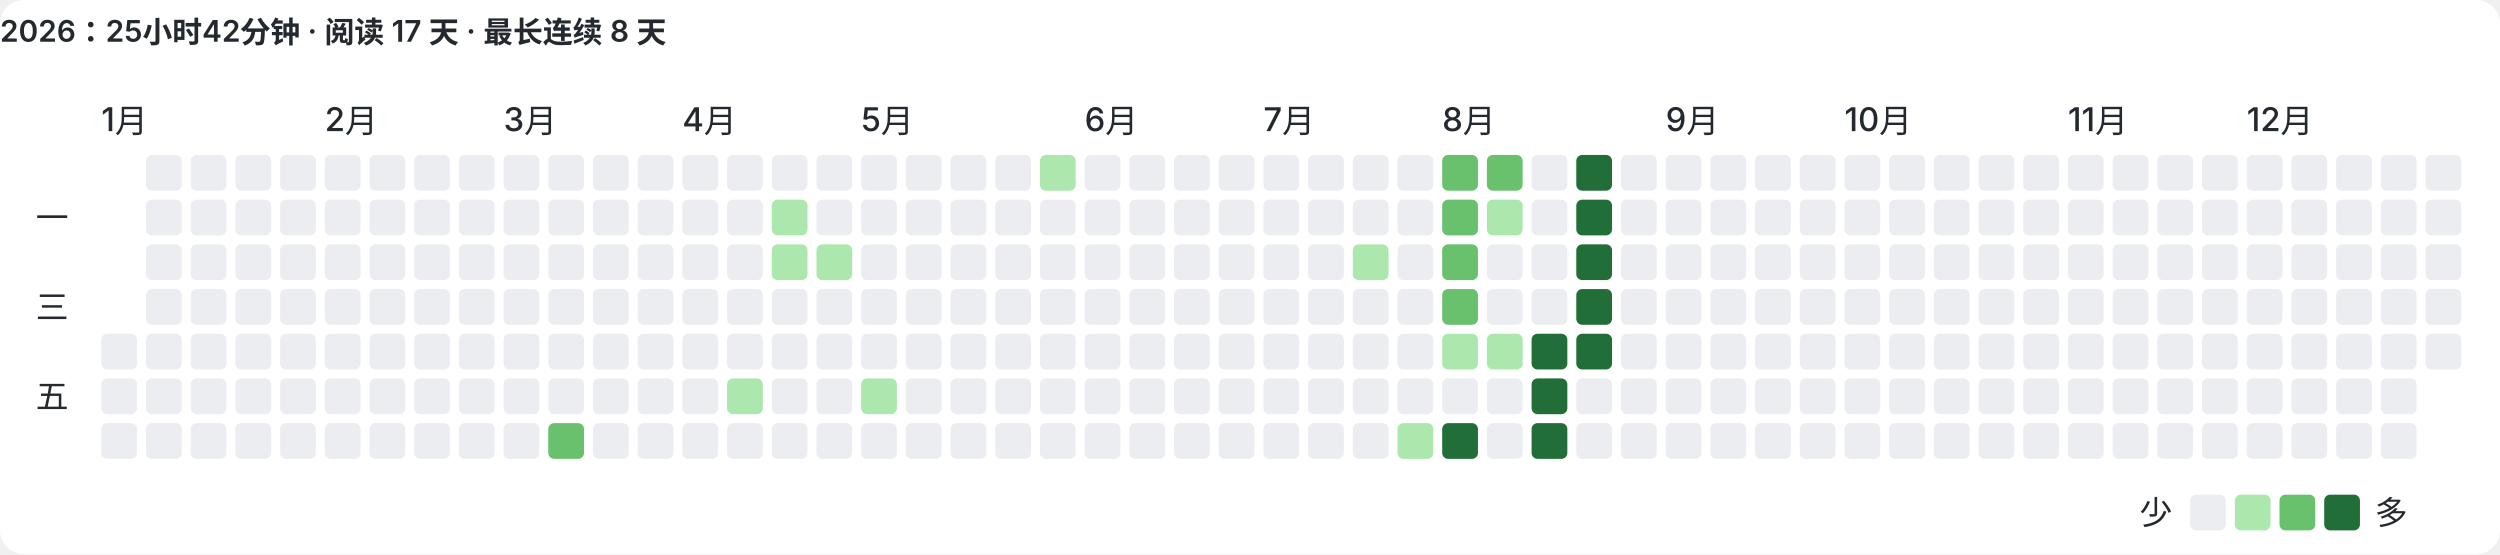
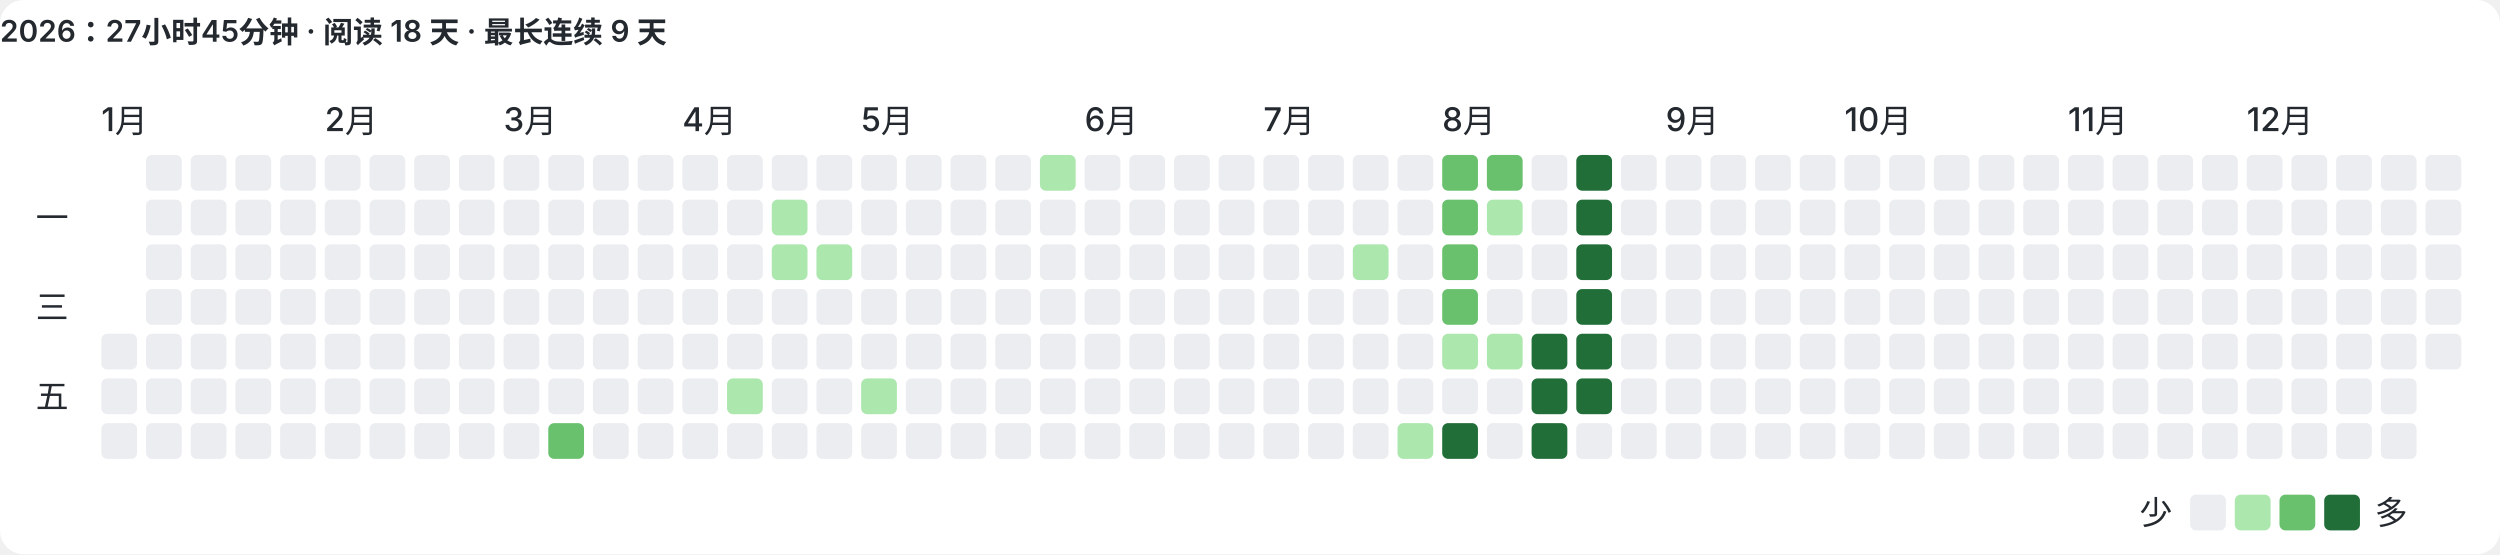
- <svg xmlns="http://www.w3.org/2000/svg" width="100%" viewBox="0 0 839 186" preserveAspectRatio="xMinYMin meet" style="display:block;max-width:100%;height:auto" role="img" data-summary="2026：25小时42分钟  ·  阅读 17 天  ·  最长连续 8 天" aria-label="微信读书 · 2026">
+ <svg xmlns="http://www.w3.org/2000/svg" width="100%" viewBox="0 0 839 186" preserveAspectRatio="xMinYMin meet" style="display:block;max-width:100%;height:auto" role="img" data-summary="2026：27小时45分钟  ·  阅读 18 天  ·  最长连续 9 天" aria-label="微信读书 · 2026">
  <rect width="100%" height="100%" rx="8" fill="#FFFFFF" />
  <style>
.label{font:500 11px "PingFang SC","Microsoft YaHei",-apple-system,BlinkMacSystemFont,"Segoe UI",sans-serif}
.summary{font:600 10px "PingFang SC","Microsoft YaHei",-apple-system,BlinkMacSystemFont,"Segoe UI",sans-serif}
</style>
-   <text class="summary" x="0" y="14" fill="#24292F">2026：25小时42分钟  ·  阅读 17 天  ·  最长连续 8 天</text>
+   <text class="summary" x="0" y="14" fill="#24292F">2026：27小时45分钟  ·  阅读 18 天  ·  最长连续 9 天</text>
  <text class="label" x="34" y="44" fill="#24292F">1月</text>
  <text class="label" x="109" y="44" fill="#24292F">2月</text>
  <text class="label" x="169" y="44" fill="#24292F">3月</text>
  <text class="label" x="229" y="44" fill="#24292F">4月</text>
  <text class="label" x="289" y="44" fill="#24292F">5月</text>
  <text class="label" x="364" y="44" fill="#24292F">6月</text>
  <text class="label" x="424" y="44" fill="#24292F">7月</text>
  <text class="label" x="484" y="44" fill="#24292F">8月</text>
  <text class="label" x="559" y="44" fill="#24292F">9月</text>
  <text class="label" x="619" y="44" fill="#24292F">10月</text>
  <text class="label" x="694" y="44" fill="#24292F">11月</text>
  <text class="label" x="754" y="44" fill="#24292F">12月</text>
  <text class="label" x="12" y="77" fill="#24292F">一</text>
  <text class="label" x="12" y="107" fill="#24292F">三</text>
  <text class="label" x="12" y="137" fill="#24292F">五</text>
  <rect x="34" y="112" width="12" height="12" rx="2" fill="#EBEDF0" data-date="2026-01-01" data-seconds="0">
</rect>
  <rect x="34" y="127" width="12" height="12" rx="2" fill="#EBEDF0" data-date="2026-01-02" data-seconds="0">
</rect>
  <rect x="34" y="142" width="12" height="12" rx="2" fill="#EBEDF0" data-date="2026-01-03" data-seconds="0">
</rect>
  <rect x="49" y="52" width="12" height="12" rx="2" fill="#EBEDF0" data-date="2026-01-04" data-seconds="0">
</rect>
  <rect x="49" y="67" width="12" height="12" rx="2" fill="#EBEDF0" data-date="2026-01-05" data-seconds="0">
</rect>
  <rect x="49" y="82" width="12" height="12" rx="2" fill="#EBEDF0" data-date="2026-01-06" data-seconds="0">
</rect>
  <rect x="49" y="97" width="12" height="12" rx="2" fill="#EBEDF0" data-date="2026-01-07" data-seconds="0">
</rect>
  <rect x="49" y="112" width="12" height="12" rx="2" fill="#EBEDF0" data-date="2026-01-08" data-seconds="0">
</rect>
  <rect x="49" y="127" width="12" height="12" rx="2" fill="#EBEDF0" data-date="2026-01-09" data-seconds="0">
</rect>
  <rect x="49" y="142" width="12" height="12" rx="2" fill="#EBEDF0" data-date="2026-01-10" data-seconds="0">
</rect>
  <rect x="64" y="52" width="12" height="12" rx="2" fill="#EBEDF0" data-date="2026-01-11" data-seconds="0">
</rect>
  <rect x="64" y="67" width="12" height="12" rx="2" fill="#EBEDF0" data-date="2026-01-12" data-seconds="0">
</rect>
  <rect x="64" y="82" width="12" height="12" rx="2" fill="#EBEDF0" data-date="2026-01-13" data-seconds="0">
</rect>
  <rect x="64" y="97" width="12" height="12" rx="2" fill="#EBEDF0" data-date="2026-01-14" data-seconds="0">
</rect>
  <rect x="64" y="112" width="12" height="12" rx="2" fill="#EBEDF0" data-date="2026-01-15" data-seconds="0">
</rect>
  <rect x="64" y="127" width="12" height="12" rx="2" fill="#EBEDF0" data-date="2026-01-16" data-seconds="0">
</rect>
  <rect x="64" y="142" width="12" height="12" rx="2" fill="#EBEDF0" data-date="2026-01-17" data-seconds="0">
</rect>
  <rect x="79" y="52" width="12" height="12" rx="2" fill="#EBEDF0" data-date="2026-01-18" data-seconds="0">
</rect>
  <rect x="79" y="67" width="12" height="12" rx="2" fill="#EBEDF0" data-date="2026-01-19" data-seconds="0">
</rect>
  <rect x="79" y="82" width="12" height="12" rx="2" fill="#EBEDF0" data-date="2026-01-20" data-seconds="0">
</rect>
  <rect x="79" y="97" width="12" height="12" rx="2" fill="#EBEDF0" data-date="2026-01-21" data-seconds="0">
</rect>
  <rect x="79" y="112" width="12" height="12" rx="2" fill="#EBEDF0" data-date="2026-01-22" data-seconds="0">
</rect>
  <rect x="79" y="127" width="12" height="12" rx="2" fill="#EBEDF0" data-date="2026-01-23" data-seconds="0">
</rect>
  <rect x="79" y="142" width="12" height="12" rx="2" fill="#EBEDF0" data-date="2026-01-24" data-seconds="0">
</rect>
  <rect x="94" y="52" width="12" height="12" rx="2" fill="#EBEDF0" data-date="2026-01-25" data-seconds="0">
</rect>
  <rect x="94" y="67" width="12" height="12" rx="2" fill="#EBEDF0" data-date="2026-01-26" data-seconds="0">
</rect>
  <rect x="94" y="82" width="12" height="12" rx="2" fill="#EBEDF0" data-date="2026-01-27" data-seconds="0">
</rect>
  <rect x="94" y="97" width="12" height="12" rx="2" fill="#EBEDF0" data-date="2026-01-28" data-seconds="0">
</rect>
  <rect x="94" y="112" width="12" height="12" rx="2" fill="#EBEDF0" data-date="2026-01-29" data-seconds="0">
</rect>
  <rect x="94" y="127" width="12" height="12" rx="2" fill="#EBEDF0" data-date="2026-01-30" data-seconds="0">
</rect>
  <rect x="94" y="142" width="12" height="12" rx="2" fill="#EBEDF0" data-date="2026-01-31" data-seconds="0">
</rect>
  <rect x="109" y="52" width="12" height="12" rx="2" fill="#EBEDF0" data-date="2026-02-01" data-seconds="0">
</rect>
  <rect x="109" y="67" width="12" height="12" rx="2" fill="#EBEDF0" data-date="2026-02-02" data-seconds="0">
</rect>
  <rect x="109" y="82" width="12" height="12" rx="2" fill="#EBEDF0" data-date="2026-02-03" data-seconds="0">
</rect>
  <rect x="109" y="97" width="12" height="12" rx="2" fill="#EBEDF0" data-date="2026-02-04" data-seconds="0">
</rect>
  <rect x="109" y="112" width="12" height="12" rx="2" fill="#EBEDF0" data-date="2026-02-05" data-seconds="0">
</rect>
  <rect x="109" y="127" width="12" height="12" rx="2" fill="#EBEDF0" data-date="2026-02-06" data-seconds="0">
</rect>
  <rect x="109" y="142" width="12" height="12" rx="2" fill="#EBEDF0" data-date="2026-02-07" data-seconds="0">
</rect>
  <rect x="124" y="52" width="12" height="12" rx="2" fill="#EBEDF0" data-date="2026-02-08" data-seconds="0">
</rect>
  <rect x="124" y="67" width="12" height="12" rx="2" fill="#EBEDF0" data-date="2026-02-09" data-seconds="0">
</rect>
  <rect x="124" y="82" width="12" height="12" rx="2" fill="#EBEDF0" data-date="2026-02-10" data-seconds="0">
</rect>
  <rect x="124" y="97" width="12" height="12" rx="2" fill="#EBEDF0" data-date="2026-02-11" data-seconds="0">
</rect>
  <rect x="124" y="112" width="12" height="12" rx="2" fill="#EBEDF0" data-date="2026-02-12" data-seconds="0">
</rect>
  <rect x="124" y="127" width="12" height="12" rx="2" fill="#EBEDF0" data-date="2026-02-13" data-seconds="0">
</rect>
  <rect x="124" y="142" width="12" height="12" rx="2" fill="#EBEDF0" data-date="2026-02-14" data-seconds="0">
</rect>
  <rect x="139" y="52" width="12" height="12" rx="2" fill="#EBEDF0" data-date="2026-02-15" data-seconds="0">
</rect>
  <rect x="139" y="67" width="12" height="12" rx="2" fill="#EBEDF0" data-date="2026-02-16" data-seconds="0">
</rect>
  <rect x="139" y="82" width="12" height="12" rx="2" fill="#EBEDF0" data-date="2026-02-17" data-seconds="0">
</rect>
  <rect x="139" y="97" width="12" height="12" rx="2" fill="#EBEDF0" data-date="2026-02-18" data-seconds="0">
</rect>
  <rect x="139" y="112" width="12" height="12" rx="2" fill="#EBEDF0" data-date="2026-02-19" data-seconds="0">
</rect>
  <rect x="139" y="127" width="12" height="12" rx="2" fill="#EBEDF0" data-date="2026-02-20" data-seconds="0">
</rect>
  <rect x="139" y="142" width="12" height="12" rx="2" fill="#EBEDF0" data-date="2026-02-21" data-seconds="0">
</rect>
  <rect x="154" y="52" width="12" height="12" rx="2" fill="#EBEDF0" data-date="2026-02-22" data-seconds="0">
</rect>
  <rect x="154" y="67" width="12" height="12" rx="2" fill="#EBEDF0" data-date="2026-02-23" data-seconds="0">
</rect>
  <rect x="154" y="82" width="12" height="12" rx="2" fill="#EBEDF0" data-date="2026-02-24" data-seconds="0">
</rect>
  <rect x="154" y="97" width="12" height="12" rx="2" fill="#EBEDF0" data-date="2026-02-25" data-seconds="0">
</rect>
  <rect x="154" y="112" width="12" height="12" rx="2" fill="#EBEDF0" data-date="2026-02-26" data-seconds="0">
</rect>
  <rect x="154" y="127" width="12" height="12" rx="2" fill="#EBEDF0" data-date="2026-02-27" data-seconds="0">
</rect>
  <rect x="154" y="142" width="12" height="12" rx="2" fill="#EBEDF0" data-date="2026-02-28" data-seconds="0">
</rect>
  <rect x="169" y="52" width="12" height="12" rx="2" fill="#EBEDF0" data-date="2026-03-01" data-seconds="0">
</rect>
  <rect x="169" y="67" width="12" height="12" rx="2" fill="#EBEDF0" data-date="2026-03-02" data-seconds="0">
</rect>
  <rect x="169" y="82" width="12" height="12" rx="2" fill="#EBEDF0" data-date="2026-03-03" data-seconds="0">
</rect>
  <rect x="169" y="97" width="12" height="12" rx="2" fill="#EBEDF0" data-date="2026-03-04" data-seconds="0">
</rect>
  <rect x="169" y="112" width="12" height="12" rx="2" fill="#EBEDF0" data-date="2026-03-05" data-seconds="0">
</rect>
  <rect x="169" y="127" width="12" height="12" rx="2" fill="#EBEDF0" data-date="2026-03-06" data-seconds="0">
</rect>
  <rect x="169" y="142" width="12" height="12" rx="2" fill="#EBEDF0" data-date="2026-03-07" data-seconds="0">
</rect>
  <rect x="184" y="52" width="12" height="12" rx="2" fill="#EBEDF0" data-date="2026-03-08" data-seconds="0">
</rect>
  <rect x="184" y="67" width="12" height="12" rx="2" fill="#EBEDF0" data-date="2026-03-09" data-seconds="0">
</rect>
  <rect x="184" y="82" width="12" height="12" rx="2" fill="#EBEDF0" data-date="2026-03-10" data-seconds="0">
</rect>
  <rect x="184" y="97" width="12" height="12" rx="2" fill="#EBEDF0" data-date="2026-03-11" data-seconds="0">
</rect>
  <rect x="184" y="112" width="12" height="12" rx="2" fill="#EBEDF0" data-date="2026-03-12" data-seconds="0">
</rect>
  <rect x="184" y="127" width="12" height="12" rx="2" fill="#EBEDF0" data-date="2026-03-13" data-seconds="0">
</rect>
  <rect x="184" y="142" width="12" height="12" rx="2" fill="#69C16E" data-date="2026-03-14" data-seconds="643">
</rect>
  <rect x="199" y="52" width="12" height="12" rx="2" fill="#EBEDF0" data-date="2026-03-15" data-seconds="0">
</rect>
  <rect x="199" y="67" width="12" height="12" rx="2" fill="#EBEDF0" data-date="2026-03-16" data-seconds="0">
</rect>
  <rect x="199" y="82" width="12" height="12" rx="2" fill="#EBEDF0" data-date="2026-03-17" data-seconds="0">
</rect>
  <rect x="199" y="97" width="12" height="12" rx="2" fill="#EBEDF0" data-date="2026-03-18" data-seconds="0">
</rect>
  <rect x="199" y="112" width="12" height="12" rx="2" fill="#EBEDF0" data-date="2026-03-19" data-seconds="0">
</rect>
  <rect x="199" y="127" width="12" height="12" rx="2" fill="#EBEDF0" data-date="2026-03-20" data-seconds="0">
</rect>
  <rect x="199" y="142" width="12" height="12" rx="2" fill="#EBEDF0" data-date="2026-03-21" data-seconds="0">
</rect>
  <rect x="214" y="52" width="12" height="12" rx="2" fill="#EBEDF0" data-date="2026-03-22" data-seconds="0">
</rect>
  <rect x="214" y="67" width="12" height="12" rx="2" fill="#EBEDF0" data-date="2026-03-23" data-seconds="0">
</rect>
  <rect x="214" y="82" width="12" height="12" rx="2" fill="#EBEDF0" data-date="2026-03-24" data-seconds="0">
</rect>
  <rect x="214" y="97" width="12" height="12" rx="2" fill="#EBEDF0" data-date="2026-03-25" data-seconds="0">
</rect>
  <rect x="214" y="112" width="12" height="12" rx="2" fill="#EBEDF0" data-date="2026-03-26" data-seconds="0">
</rect>
  <rect x="214" y="127" width="12" height="12" rx="2" fill="#EBEDF0" data-date="2026-03-27" data-seconds="0">
</rect>
  <rect x="214" y="142" width="12" height="12" rx="2" fill="#EBEDF0" data-date="2026-03-28" data-seconds="0">
</rect>
  <rect x="229" y="52" width="12" height="12" rx="2" fill="#EBEDF0" data-date="2026-03-29" data-seconds="0">
</rect>
  <rect x="229" y="67" width="12" height="12" rx="2" fill="#EBEDF0" data-date="2026-03-30" data-seconds="0">
</rect>
  <rect x="229" y="82" width="12" height="12" rx="2" fill="#EBEDF0" data-date="2026-03-31" data-seconds="0">
</rect>
  <rect x="229" y="97" width="12" height="12" rx="2" fill="#EBEDF0" data-date="2026-04-01" data-seconds="0">
</rect>
  <rect x="229" y="112" width="12" height="12" rx="2" fill="#EBEDF0" data-date="2026-04-02" data-seconds="0">
</rect>
  <rect x="229" y="127" width="12" height="12" rx="2" fill="#EBEDF0" data-date="2026-04-03" data-seconds="0">
</rect>
  <rect x="229" y="142" width="12" height="12" rx="2" fill="#EBEDF0" data-date="2026-04-04" data-seconds="0">
</rect>
  <rect x="244" y="52" width="12" height="12" rx="2" fill="#EBEDF0" data-date="2026-04-05" data-seconds="0">
</rect>
  <rect x="244" y="67" width="12" height="12" rx="2" fill="#EBEDF0" data-date="2026-04-06" data-seconds="0">
</rect>
  <rect x="244" y="82" width="12" height="12" rx="2" fill="#EBEDF0" data-date="2026-04-07" data-seconds="0">
</rect>
  <rect x="244" y="97" width="12" height="12" rx="2" fill="#EBEDF0" data-date="2026-04-08" data-seconds="0">
</rect>
  <rect x="244" y="112" width="12" height="12" rx="2" fill="#EBEDF0" data-date="2026-04-09" data-seconds="0">
</rect>
  <rect x="244" y="127" width="12" height="12" rx="2" fill="#ACE7AE" data-date="2026-04-10" data-seconds="37">
</rect>
  <rect x="244" y="142" width="12" height="12" rx="2" fill="#EBEDF0" data-date="2026-04-11" data-seconds="0">
</rect>
  <rect x="259" y="52" width="12" height="12" rx="2" fill="#EBEDF0" data-date="2026-04-12" data-seconds="0">
</rect>
  <rect x="259" y="67" width="12" height="12" rx="2" fill="#ACE7AE" data-date="2026-04-13" data-seconds="6">
</rect>
  <rect x="259" y="82" width="12" height="12" rx="2" fill="#ACE7AE" data-date="2026-04-14" data-seconds="15">
</rect>
  <rect x="259" y="97" width="12" height="12" rx="2" fill="#EBEDF0" data-date="2026-04-15" data-seconds="0">
</rect>
  <rect x="259" y="112" width="12" height="12" rx="2" fill="#EBEDF0" data-date="2026-04-16" data-seconds="0">
</rect>
  <rect x="259" y="127" width="12" height="12" rx="2" fill="#EBEDF0" data-date="2026-04-17" data-seconds="0">
</rect>
  <rect x="259" y="142" width="12" height="12" rx="2" fill="#EBEDF0" data-date="2026-04-18" data-seconds="0">
</rect>
  <rect x="274" y="52" width="12" height="12" rx="2" fill="#EBEDF0" data-date="2026-04-19" data-seconds="0">
</rect>
  <rect x="274" y="67" width="12" height="12" rx="2" fill="#EBEDF0" data-date="2026-04-20" data-seconds="0">
</rect>
  <rect x="274" y="82" width="12" height="12" rx="2" fill="#ACE7AE" data-date="2026-04-21" data-seconds="40">
</rect>
  <rect x="274" y="97" width="12" height="12" rx="2" fill="#EBEDF0" data-date="2026-04-22" data-seconds="0">
</rect>
  <rect x="274" y="112" width="12" height="12" rx="2" fill="#EBEDF0" data-date="2026-04-23" data-seconds="0">
</rect>
  <rect x="274" y="127" width="12" height="12" rx="2" fill="#EBEDF0" data-date="2026-04-24" data-seconds="0">
</rect>
  <rect x="274" y="142" width="12" height="12" rx="2" fill="#EBEDF0" data-date="2026-04-25" data-seconds="0">
</rect>
  <rect x="289" y="52" width="12" height="12" rx="2" fill="#EBEDF0" data-date="2026-04-26" data-seconds="0">
</rect>
  <rect x="289" y="67" width="12" height="12" rx="2" fill="#EBEDF0" data-date="2026-04-27" data-seconds="0">
</rect>
  <rect x="289" y="82" width="12" height="12" rx="2" fill="#EBEDF0" data-date="2026-04-28" data-seconds="0">
</rect>
  <rect x="289" y="97" width="12" height="12" rx="2" fill="#EBEDF0" data-date="2026-04-29" data-seconds="0">
</rect>
  <rect x="289" y="112" width="12" height="12" rx="2" fill="#EBEDF0" data-date="2026-04-30" data-seconds="0">
</rect>
  <rect x="289" y="127" width="12" height="12" rx="2" fill="#ACE7AE" data-date="2026-05-01" data-seconds="40">
</rect>
  <rect x="289" y="142" width="12" height="12" rx="2" fill="#EBEDF0" data-date="2026-05-02" data-seconds="0">
</rect>
  <rect x="304" y="52" width="12" height="12" rx="2" fill="#EBEDF0" data-date="2026-05-03" data-seconds="0">
</rect>
  <rect x="304" y="67" width="12" height="12" rx="2" fill="#EBEDF0" data-date="2026-05-04" data-seconds="0">
</rect>
  <rect x="304" y="82" width="12" height="12" rx="2" fill="#EBEDF0" data-date="2026-05-05" data-seconds="0">
</rect>
  <rect x="304" y="97" width="12" height="12" rx="2" fill="#EBEDF0" data-date="2026-05-06" data-seconds="0">
</rect>
  <rect x="304" y="112" width="12" height="12" rx="2" fill="#EBEDF0" data-date="2026-05-07" data-seconds="0">
</rect>
  <rect x="304" y="127" width="12" height="12" rx="2" fill="#EBEDF0" data-date="2026-05-08" data-seconds="0">
</rect>
  <rect x="304" y="142" width="12" height="12" rx="2" fill="#EBEDF0" data-date="2026-05-09" data-seconds="0">
</rect>
  <rect x="319" y="52" width="12" height="12" rx="2" fill="#EBEDF0" data-date="2026-05-10" data-seconds="0">
</rect>
  <rect x="319" y="67" width="12" height="12" rx="2" fill="#EBEDF0" data-date="2026-05-11" data-seconds="0">
</rect>
  <rect x="319" y="82" width="12" height="12" rx="2" fill="#EBEDF0" data-date="2026-05-12" data-seconds="0">
</rect>
  <rect x="319" y="97" width="12" height="12" rx="2" fill="#EBEDF0" data-date="2026-05-13" data-seconds="0">
</rect>
  <rect x="319" y="112" width="12" height="12" rx="2" fill="#EBEDF0" data-date="2026-05-14" data-seconds="0">
</rect>
  <rect x="319" y="127" width="12" height="12" rx="2" fill="#EBEDF0" data-date="2026-05-15" data-seconds="0">
</rect>
  <rect x="319" y="142" width="12" height="12" rx="2" fill="#EBEDF0" data-date="2026-05-16" data-seconds="0">
</rect>
  <rect x="334" y="52" width="12" height="12" rx="2" fill="#EBEDF0" data-date="2026-05-17" data-seconds="0">
</rect>
  <rect x="334" y="67" width="12" height="12" rx="2" fill="#EBEDF0" data-date="2026-05-18" data-seconds="0">
</rect>
  <rect x="334" y="82" width="12" height="12" rx="2" fill="#EBEDF0" data-date="2026-05-19" data-seconds="0">
</rect>
  <rect x="334" y="97" width="12" height="12" rx="2" fill="#EBEDF0" data-date="2026-05-20" data-seconds="0">
</rect>
  <rect x="334" y="112" width="12" height="12" rx="2" fill="#EBEDF0" data-date="2026-05-21" data-seconds="0">
</rect>
  <rect x="334" y="127" width="12" height="12" rx="2" fill="#EBEDF0" data-date="2026-05-22" data-seconds="0">
</rect>
  <rect x="334" y="142" width="12" height="12" rx="2" fill="#EBEDF0" data-date="2026-05-23" data-seconds="0">
</rect>
  <rect x="349" y="52" width="12" height="12" rx="2" fill="#ACE7AE" data-date="2026-05-24" data-seconds="3">
</rect>
  <rect x="349" y="67" width="12" height="12" rx="2" fill="#EBEDF0" data-date="2026-05-25" data-seconds="0">
</rect>
  <rect x="349" y="82" width="12" height="12" rx="2" fill="#EBEDF0" data-date="2026-05-26" data-seconds="0">
</rect>
  <rect x="349" y="97" width="12" height="12" rx="2" fill="#EBEDF0" data-date="2026-05-27" data-seconds="0">
</rect>
  <rect x="349" y="112" width="12" height="12" rx="2" fill="#EBEDF0" data-date="2026-05-28" data-seconds="0">
</rect>
  <rect x="349" y="127" width="12" height="12" rx="2" fill="#EBEDF0" data-date="2026-05-29" data-seconds="0">
</rect>
  <rect x="349" y="142" width="12" height="12" rx="2" fill="#EBEDF0" data-date="2026-05-30" data-seconds="0">
</rect>
  <rect x="364" y="52" width="12" height="12" rx="2" fill="#EBEDF0" data-date="2026-05-31" data-seconds="0">
</rect>
  <rect x="364" y="67" width="12" height="12" rx="2" fill="#EBEDF0" data-date="2026-06-01" data-seconds="0">
</rect>
  <rect x="364" y="82" width="12" height="12" rx="2" fill="#EBEDF0" data-date="2026-06-02" data-seconds="0">
</rect>
  <rect x="364" y="97" width="12" height="12" rx="2" fill="#EBEDF0" data-date="2026-06-03" data-seconds="0">
</rect>
  <rect x="364" y="112" width="12" height="12" rx="2" fill="#EBEDF0" data-date="2026-06-04" data-seconds="0">
</rect>
  <rect x="364" y="127" width="12" height="12" rx="2" fill="#EBEDF0" data-date="2026-06-05" data-seconds="0">
</rect>
  <rect x="364" y="142" width="12" height="12" rx="2" fill="#EBEDF0" data-date="2026-06-06" data-seconds="0">
</rect>
  <rect x="379" y="52" width="12" height="12" rx="2" fill="#EBEDF0" data-date="2026-06-07" data-seconds="0">
</rect>
  <rect x="379" y="67" width="12" height="12" rx="2" fill="#EBEDF0" data-date="2026-06-08" data-seconds="0">
</rect>
  <rect x="379" y="82" width="12" height="12" rx="2" fill="#EBEDF0" data-date="2026-06-09" data-seconds="0">
</rect>
  <rect x="379" y="97" width="12" height="12" rx="2" fill="#EBEDF0" data-date="2026-06-10" data-seconds="0">
</rect>
  <rect x="379" y="112" width="12" height="12" rx="2" fill="#EBEDF0" data-date="2026-06-11" data-seconds="0">
</rect>
  <rect x="379" y="127" width="12" height="12" rx="2" fill="#EBEDF0" data-date="2026-06-12" data-seconds="0">
</rect>
  <rect x="379" y="142" width="12" height="12" rx="2" fill="#EBEDF0" data-date="2026-06-13" data-seconds="0">
</rect>
  <rect x="394" y="52" width="12" height="12" rx="2" fill="#EBEDF0" data-date="2026-06-14" data-seconds="0">
</rect>
  <rect x="394" y="67" width="12" height="12" rx="2" fill="#EBEDF0" data-date="2026-06-15" data-seconds="0">
</rect>
  <rect x="394" y="82" width="12" height="12" rx="2" fill="#EBEDF0" data-date="2026-06-16" data-seconds="0">
</rect>
  <rect x="394" y="97" width="12" height="12" rx="2" fill="#EBEDF0" data-date="2026-06-17" data-seconds="0">
</rect>
  <rect x="394" y="112" width="12" height="12" rx="2" fill="#EBEDF0" data-date="2026-06-18" data-seconds="0">
</rect>
  <rect x="394" y="127" width="12" height="12" rx="2" fill="#EBEDF0" data-date="2026-06-19" data-seconds="0">
</rect>
  <rect x="394" y="142" width="12" height="12" rx="2" fill="#EBEDF0" data-date="2026-06-20" data-seconds="0">
</rect>
  <rect x="409" y="52" width="12" height="12" rx="2" fill="#EBEDF0" data-date="2026-06-21" data-seconds="0">
</rect>
  <rect x="409" y="67" width="12" height="12" rx="2" fill="#EBEDF0" data-date="2026-06-22" data-seconds="0">
</rect>
  <rect x="409" y="82" width="12" height="12" rx="2" fill="#EBEDF0" data-date="2026-06-23" data-seconds="0">
</rect>
  <rect x="409" y="97" width="12" height="12" rx="2" fill="#EBEDF0" data-date="2026-06-24" data-seconds="0">
</rect>
  <rect x="409" y="112" width="12" height="12" rx="2" fill="#EBEDF0" data-date="2026-06-25" data-seconds="0">
</rect>
  <rect x="409" y="127" width="12" height="12" rx="2" fill="#EBEDF0" data-date="2026-06-26" data-seconds="0">
</rect>
  <rect x="409" y="142" width="12" height="12" rx="2" fill="#EBEDF0" data-date="2026-06-27" data-seconds="0">
</rect>
  <rect x="424" y="52" width="12" height="12" rx="2" fill="#EBEDF0" data-date="2026-06-28" data-seconds="0">
</rect>
  <rect x="424" y="67" width="12" height="12" rx="2" fill="#EBEDF0" data-date="2026-06-29" data-seconds="0">
</rect>
  <rect x="424" y="82" width="12" height="12" rx="2" fill="#EBEDF0" data-date="2026-06-30" data-seconds="0">
</rect>
  <rect x="424" y="97" width="12" height="12" rx="2" fill="#EBEDF0" data-date="2026-07-01" data-seconds="0">
</rect>
  <rect x="424" y="112" width="12" height="12" rx="2" fill="#EBEDF0" data-date="2026-07-02" data-seconds="0">
</rect>
  <rect x="424" y="127" width="12" height="12" rx="2" fill="#EBEDF0" data-date="2026-07-03" data-seconds="0">
</rect>
  <rect x="424" y="142" width="12" height="12" rx="2" fill="#EBEDF0" data-date="2026-07-04" data-seconds="0">
</rect>
  <rect x="439" y="52" width="12" height="12" rx="2" fill="#EBEDF0" data-date="2026-07-05" data-seconds="0">
</rect>
  <rect x="439" y="67" width="12" height="12" rx="2" fill="#EBEDF0" data-date="2026-07-06" data-seconds="0">
</rect>
  <rect x="439" y="82" width="12" height="12" rx="2" fill="#EBEDF0" data-date="2026-07-07" data-seconds="0">
</rect>
  <rect x="439" y="97" width="12" height="12" rx="2" fill="#EBEDF0" data-date="2026-07-08" data-seconds="0">
</rect>
  <rect x="439" y="112" width="12" height="12" rx="2" fill="#EBEDF0" data-date="2026-07-09" data-seconds="0">
</rect>
  <rect x="439" y="127" width="12" height="12" rx="2" fill="#EBEDF0" data-date="2026-07-10" data-seconds="0">
</rect>
  <rect x="439" y="142" width="12" height="12" rx="2" fill="#EBEDF0" data-date="2026-07-11" data-seconds="0">
</rect>
  <rect x="454" y="52" width="12" height="12" rx="2" fill="#EBEDF0" data-date="2026-07-12" data-seconds="0">
</rect>
  <rect x="454" y="67" width="12" height="12" rx="2" fill="#EBEDF0" data-date="2026-07-13" data-seconds="0">
</rect>
  <rect x="454" y="82" width="12" height="12" rx="2" fill="#ACE7AE" data-date="2026-07-14" data-seconds="227">
</rect>
  <rect x="454" y="97" width="12" height="12" rx="2" fill="#EBEDF0" data-date="2026-07-15" data-seconds="0">
</rect>
  <rect x="454" y="112" width="12" height="12" rx="2" fill="#EBEDF0" data-date="2026-07-16" data-seconds="0">
</rect>
  <rect x="454" y="127" width="12" height="12" rx="2" fill="#EBEDF0" data-date="2026-07-17" data-seconds="0">
</rect>
  <rect x="454" y="142" width="12" height="12" rx="2" fill="#EBEDF0" data-date="2026-07-18" data-seconds="0">
</rect>
  <rect x="469" y="52" width="12" height="12" rx="2" fill="#EBEDF0" data-date="2026-07-19" data-seconds="0">
</rect>
  <rect x="469" y="67" width="12" height="12" rx="2" fill="#EBEDF0" data-date="2026-07-20" data-seconds="0">
</rect>
  <rect x="469" y="82" width="12" height="12" rx="2" fill="#EBEDF0" data-date="2026-07-21" data-seconds="0">
</rect>
  <rect x="469" y="97" width="12" height="12" rx="2" fill="#EBEDF0" data-date="2026-07-22" data-seconds="0">
</rect>
  <rect x="469" y="112" width="12" height="12" rx="2" fill="#EBEDF0" data-date="2026-07-23" data-seconds="0">
</rect>
  <rect x="469" y="127" width="12" height="12" rx="2" fill="#EBEDF0" data-date="2026-07-24" data-seconds="0">
</rect>
  <rect x="469" y="142" width="12" height="12" rx="2" fill="#ACE7AE" data-date="2026-07-25" data-seconds="5">
</rect>
  <rect x="484" y="52" width="12" height="12" rx="2" fill="#69C16E" data-date="2026-07-26" data-seconds="1532">
</rect>
  <rect x="484" y="67" width="12" height="12" rx="2" fill="#69C16E" data-date="2026-07-27" data-seconds="1631">
</rect>
  <rect x="484" y="82" width="12" height="12" rx="2" fill="#69C16E" data-date="2026-07-28" data-seconds="1552">
</rect>
  <rect x="484" y="97" width="12" height="12" rx="2" fill="#69C16E" data-date="2026-07-29" data-seconds="894">
</rect>
  <rect x="484" y="112" width="12" height="12" rx="2" fill="#ACE7AE" data-date="2026-07-30" data-seconds="19">
</rect>
  <rect x="484" y="127" width="12" height="12" rx="2" fill="#EBEDF0" data-date="2026-07-31" data-seconds="0">
</rect>
  <rect x="484" y="142" width="12" height="12" rx="2" fill="#216E39" data-date="2026-08-01" data-seconds="2223">
</rect>
  <rect x="499" y="52" width="12" height="12" rx="2" fill="#69C16E" data-date="2026-08-02" data-seconds="1073">
</rect>
  <rect x="499" y="67" width="12" height="12" rx="2" fill="#ACE7AE" data-date="2026-08-03" data-seconds="343">
</rect>
  <rect x="499" y="82" width="12" height="12" rx="2" fill="#EBEDF0" data-date="2026-08-04" data-seconds="0">
</rect>
  <rect x="499" y="97" width="12" height="12" rx="2" fill="#EBEDF0" data-date="2026-08-05" data-seconds="0">
</rect>
  <rect x="499" y="112" width="12" height="12" rx="2" fill="#ACE7AE" data-date="2026-08-06" data-seconds="3">
</rect>
  <rect x="499" y="127" width="12" height="12" rx="2" fill="#EBEDF0" data-date="2026-08-07" data-seconds="0">
</rect>
  <rect x="499" y="142" width="12" height="12" rx="2" fill="#EBEDF0" data-date="2026-08-08" data-seconds="0">
</rect>
  <rect x="514" y="52" width="12" height="12" rx="2" fill="#EBEDF0" data-date="2026-08-09" data-seconds="0">
</rect>
  <rect x="514" y="67" width="12" height="12" rx="2" fill="#EBEDF0" data-date="2026-08-10" data-seconds="0">
</rect>
  <rect x="514" y="82" width="12" height="12" rx="2" fill="#EBEDF0" data-date="2026-08-11" data-seconds="0">
</rect>
  <rect x="514" y="97" width="12" height="12" rx="2" fill="#EBEDF0" data-date="2026-08-12" data-seconds="0">
</rect>
  <rect x="514" y="112" width="12" height="12" rx="2" fill="#216E39" data-date="2026-08-13" data-seconds="3020">
</rect>
  <rect x="514" y="127" width="12" height="12" rx="2" fill="#216E39" data-date="2026-08-14" data-seconds="19303">
</rect>
  <rect x="514" y="142" width="12" height="12" rx="2" fill="#216E39" data-date="2026-08-15" data-seconds="7923">
</rect>
  <rect x="529" y="52" width="12" height="12" rx="2" fill="#216E39" data-date="2026-08-16" data-seconds="8285">
</rect>
  <rect x="529" y="67" width="12" height="12" rx="2" fill="#216E39" data-date="2026-08-17" data-seconds="13453">
</rect>
  <rect x="529" y="82" width="12" height="12" rx="2" fill="#216E39" data-date="2026-08-18" data-seconds="15133">
</rect>
  <rect x="529" y="97" width="12" height="12" rx="2" fill="#216E39" data-date="2026-08-19" data-seconds="4255">
</rect>
-   <rect x="529" y="112" width="12" height="12" rx="2" fill="#216E39" data-date="2026-08-20" data-seconds="10918">
- </rect>
-   <rect x="529" y="127" width="12" height="12" rx="2" fill="#EBEDF0" data-date="2026-08-21" data-seconds="0">
+   <rect x="529" y="112" width="12" height="12" rx="2" fill="#216E39" data-date="2026-08-20" data-seconds="14813">
+ </rect>
+   <rect x="529" y="127" width="12" height="12" rx="2" fill="#216E39" data-date="2026-08-21" data-seconds="3486">
</rect>
  <rect x="529" y="142" width="12" height="12" rx="2" fill="#EBEDF0" data-date="2026-08-22" data-seconds="0">
</rect>
  <rect x="544" y="52" width="12" height="12" rx="2" fill="#EBEDF0" data-date="2026-08-23" data-seconds="0">
</rect>
  <rect x="544" y="67" width="12" height="12" rx="2" fill="#EBEDF0" data-date="2026-08-24" data-seconds="0">
</rect>
  <rect x="544" y="82" width="12" height="12" rx="2" fill="#EBEDF0" data-date="2026-08-25" data-seconds="0">
</rect>
  <rect x="544" y="97" width="12" height="12" rx="2" fill="#EBEDF0" data-date="2026-08-26" data-seconds="0">
</rect>
  <rect x="544" y="112" width="12" height="12" rx="2" fill="#EBEDF0" data-date="2026-08-27" data-seconds="0">
</rect>
  <rect x="544" y="127" width="12" height="12" rx="2" fill="#EBEDF0" data-date="2026-08-28" data-seconds="0">
</rect>
  <rect x="544" y="142" width="12" height="12" rx="2" fill="#EBEDF0" data-date="2026-08-29" data-seconds="0">
</rect>
  <rect x="559" y="52" width="12" height="12" rx="2" fill="#EBEDF0" data-date="2026-08-30" data-seconds="0">
</rect>
  <rect x="559" y="67" width="12" height="12" rx="2" fill="#EBEDF0" data-date="2026-08-31" data-seconds="0">
</rect>
  <rect x="559" y="82" width="12" height="12" rx="2" fill="#EBEDF0" data-date="2026-09-01" data-seconds="0">
</rect>
  <rect x="559" y="97" width="12" height="12" rx="2" fill="#EBEDF0" data-date="2026-09-02" data-seconds="0">
</rect>
  <rect x="559" y="112" width="12" height="12" rx="2" fill="#EBEDF0" data-date="2026-09-03" data-seconds="0">
</rect>
  <rect x="559" y="127" width="12" height="12" rx="2" fill="#EBEDF0" data-date="2026-09-04" data-seconds="0">
</rect>
  <rect x="559" y="142" width="12" height="12" rx="2" fill="#EBEDF0" data-date="2026-09-05" data-seconds="0">
</rect>
  <rect x="574" y="52" width="12" height="12" rx="2" fill="#EBEDF0" data-date="2026-09-06" data-seconds="0">
</rect>
  <rect x="574" y="67" width="12" height="12" rx="2" fill="#EBEDF0" data-date="2026-09-07" data-seconds="0">
</rect>
  <rect x="574" y="82" width="12" height="12" rx="2" fill="#EBEDF0" data-date="2026-09-08" data-seconds="0">
</rect>
  <rect x="574" y="97" width="12" height="12" rx="2" fill="#EBEDF0" data-date="2026-09-09" data-seconds="0">
</rect>
  <rect x="574" y="112" width="12" height="12" rx="2" fill="#EBEDF0" data-date="2026-09-10" data-seconds="0">
</rect>
  <rect x="574" y="127" width="12" height="12" rx="2" fill="#EBEDF0" data-date="2026-09-11" data-seconds="0">
</rect>
  <rect x="574" y="142" width="12" height="12" rx="2" fill="#EBEDF0" data-date="2026-09-12" data-seconds="0">
</rect>
  <rect x="589" y="52" width="12" height="12" rx="2" fill="#EBEDF0" data-date="2026-09-13" data-seconds="0">
</rect>
  <rect x="589" y="67" width="12" height="12" rx="2" fill="#EBEDF0" data-date="2026-09-14" data-seconds="0">
</rect>
  <rect x="589" y="82" width="12" height="12" rx="2" fill="#EBEDF0" data-date="2026-09-15" data-seconds="0">
</rect>
  <rect x="589" y="97" width="12" height="12" rx="2" fill="#EBEDF0" data-date="2026-09-16" data-seconds="0">
</rect>
  <rect x="589" y="112" width="12" height="12" rx="2" fill="#EBEDF0" data-date="2026-09-17" data-seconds="0">
</rect>
  <rect x="589" y="127" width="12" height="12" rx="2" fill="#EBEDF0" data-date="2026-09-18" data-seconds="0">
</rect>
  <rect x="589" y="142" width="12" height="12" rx="2" fill="#EBEDF0" data-date="2026-09-19" data-seconds="0">
</rect>
  <rect x="604" y="52" width="12" height="12" rx="2" fill="#EBEDF0" data-date="2026-09-20" data-seconds="0">
</rect>
  <rect x="604" y="67" width="12" height="12" rx="2" fill="#EBEDF0" data-date="2026-09-21" data-seconds="0">
</rect>
  <rect x="604" y="82" width="12" height="12" rx="2" fill="#EBEDF0" data-date="2026-09-22" data-seconds="0">
</rect>
  <rect x="604" y="97" width="12" height="12" rx="2" fill="#EBEDF0" data-date="2026-09-23" data-seconds="0">
</rect>
  <rect x="604" y="112" width="12" height="12" rx="2" fill="#EBEDF0" data-date="2026-09-24" data-seconds="0">
</rect>
  <rect x="604" y="127" width="12" height="12" rx="2" fill="#EBEDF0" data-date="2026-09-25" data-seconds="0">
</rect>
  <rect x="604" y="142" width="12" height="12" rx="2" fill="#EBEDF0" data-date="2026-09-26" data-seconds="0">
</rect>
  <rect x="619" y="52" width="12" height="12" rx="2" fill="#EBEDF0" data-date="2026-09-27" data-seconds="0">
</rect>
  <rect x="619" y="67" width="12" height="12" rx="2" fill="#EBEDF0" data-date="2026-09-28" data-seconds="0">
</rect>
  <rect x="619" y="82" width="12" height="12" rx="2" fill="#EBEDF0" data-date="2026-09-29" data-seconds="0">
</rect>
  <rect x="619" y="97" width="12" height="12" rx="2" fill="#EBEDF0" data-date="2026-09-30" data-seconds="0">
</rect>
  <rect x="619" y="112" width="12" height="12" rx="2" fill="#EBEDF0" data-date="2026-10-01" data-seconds="0">
</rect>
  <rect x="619" y="127" width="12" height="12" rx="2" fill="#EBEDF0" data-date="2026-10-02" data-seconds="0">
</rect>
  <rect x="619" y="142" width="12" height="12" rx="2" fill="#EBEDF0" data-date="2026-10-03" data-seconds="0">
</rect>
  <rect x="634" y="52" width="12" height="12" rx="2" fill="#EBEDF0" data-date="2026-10-04" data-seconds="0">
</rect>
  <rect x="634" y="67" width="12" height="12" rx="2" fill="#EBEDF0" data-date="2026-10-05" data-seconds="0">
</rect>
  <rect x="634" y="82" width="12" height="12" rx="2" fill="#EBEDF0" data-date="2026-10-06" data-seconds="0">
</rect>
  <rect x="634" y="97" width="12" height="12" rx="2" fill="#EBEDF0" data-date="2026-10-07" data-seconds="0">
</rect>
  <rect x="634" y="112" width="12" height="12" rx="2" fill="#EBEDF0" data-date="2026-10-08" data-seconds="0">
</rect>
  <rect x="634" y="127" width="12" height="12" rx="2" fill="#EBEDF0" data-date="2026-10-09" data-seconds="0">
</rect>
  <rect x="634" y="142" width="12" height="12" rx="2" fill="#EBEDF0" data-date="2026-10-10" data-seconds="0">
</rect>
  <rect x="649" y="52" width="12" height="12" rx="2" fill="#EBEDF0" data-date="2026-10-11" data-seconds="0">
</rect>
  <rect x="649" y="67" width="12" height="12" rx="2" fill="#EBEDF0" data-date="2026-10-12" data-seconds="0">
</rect>
  <rect x="649" y="82" width="12" height="12" rx="2" fill="#EBEDF0" data-date="2026-10-13" data-seconds="0">
</rect>
  <rect x="649" y="97" width="12" height="12" rx="2" fill="#EBEDF0" data-date="2026-10-14" data-seconds="0">
</rect>
  <rect x="649" y="112" width="12" height="12" rx="2" fill="#EBEDF0" data-date="2026-10-15" data-seconds="0">
</rect>
  <rect x="649" y="127" width="12" height="12" rx="2" fill="#EBEDF0" data-date="2026-10-16" data-seconds="0">
</rect>
  <rect x="649" y="142" width="12" height="12" rx="2" fill="#EBEDF0" data-date="2026-10-17" data-seconds="0">
</rect>
  <rect x="664" y="52" width="12" height="12" rx="2" fill="#EBEDF0" data-date="2026-10-18" data-seconds="0">
</rect>
  <rect x="664" y="67" width="12" height="12" rx="2" fill="#EBEDF0" data-date="2026-10-19" data-seconds="0">
</rect>
  <rect x="664" y="82" width="12" height="12" rx="2" fill="#EBEDF0" data-date="2026-10-20" data-seconds="0">
</rect>
  <rect x="664" y="97" width="12" height="12" rx="2" fill="#EBEDF0" data-date="2026-10-21" data-seconds="0">
</rect>
  <rect x="664" y="112" width="12" height="12" rx="2" fill="#EBEDF0" data-date="2026-10-22" data-seconds="0">
</rect>
  <rect x="664" y="127" width="12" height="12" rx="2" fill="#EBEDF0" data-date="2026-10-23" data-seconds="0">
</rect>
  <rect x="664" y="142" width="12" height="12" rx="2" fill="#EBEDF0" data-date="2026-10-24" data-seconds="0">
</rect>
  <rect x="679" y="52" width="12" height="12" rx="2" fill="#EBEDF0" data-date="2026-10-25" data-seconds="0">
</rect>
  <rect x="679" y="67" width="12" height="12" rx="2" fill="#EBEDF0" data-date="2026-10-26" data-seconds="0">
</rect>
  <rect x="679" y="82" width="12" height="12" rx="2" fill="#EBEDF0" data-date="2026-10-27" data-seconds="0">
</rect>
  <rect x="679" y="97" width="12" height="12" rx="2" fill="#EBEDF0" data-date="2026-10-28" data-seconds="0">
</rect>
  <rect x="679" y="112" width="12" height="12" rx="2" fill="#EBEDF0" data-date="2026-10-29" data-seconds="0">
</rect>
  <rect x="679" y="127" width="12" height="12" rx="2" fill="#EBEDF0" data-date="2026-10-30" data-seconds="0">
</rect>
  <rect x="679" y="142" width="12" height="12" rx="2" fill="#EBEDF0" data-date="2026-10-31" data-seconds="0">
</rect>
  <rect x="694" y="52" width="12" height="12" rx="2" fill="#EBEDF0" data-date="2026-11-01" data-seconds="0">
</rect>
  <rect x="694" y="67" width="12" height="12" rx="2" fill="#EBEDF0" data-date="2026-11-02" data-seconds="0">
</rect>
  <rect x="694" y="82" width="12" height="12" rx="2" fill="#EBEDF0" data-date="2026-11-03" data-seconds="0">
</rect>
  <rect x="694" y="97" width="12" height="12" rx="2" fill="#EBEDF0" data-date="2026-11-04" data-seconds="0">
</rect>
  <rect x="694" y="112" width="12" height="12" rx="2" fill="#EBEDF0" data-date="2026-11-05" data-seconds="0">
</rect>
  <rect x="694" y="127" width="12" height="12" rx="2" fill="#EBEDF0" data-date="2026-11-06" data-seconds="0">
</rect>
  <rect x="694" y="142" width="12" height="12" rx="2" fill="#EBEDF0" data-date="2026-11-07" data-seconds="0">
</rect>
  <rect x="709" y="52" width="12" height="12" rx="2" fill="#EBEDF0" data-date="2026-11-08" data-seconds="0">
</rect>
  <rect x="709" y="67" width="12" height="12" rx="2" fill="#EBEDF0" data-date="2026-11-09" data-seconds="0">
</rect>
  <rect x="709" y="82" width="12" height="12" rx="2" fill="#EBEDF0" data-date="2026-11-10" data-seconds="0">
</rect>
  <rect x="709" y="97" width="12" height="12" rx="2" fill="#EBEDF0" data-date="2026-11-11" data-seconds="0">
</rect>
  <rect x="709" y="112" width="12" height="12" rx="2" fill="#EBEDF0" data-date="2026-11-12" data-seconds="0">
</rect>
  <rect x="709" y="127" width="12" height="12" rx="2" fill="#EBEDF0" data-date="2026-11-13" data-seconds="0">
</rect>
  <rect x="709" y="142" width="12" height="12" rx="2" fill="#EBEDF0" data-date="2026-11-14" data-seconds="0">
</rect>
  <rect x="724" y="52" width="12" height="12" rx="2" fill="#EBEDF0" data-date="2026-11-15" data-seconds="0">
</rect>
  <rect x="724" y="67" width="12" height="12" rx="2" fill="#EBEDF0" data-date="2026-11-16" data-seconds="0">
</rect>
  <rect x="724" y="82" width="12" height="12" rx="2" fill="#EBEDF0" data-date="2026-11-17" data-seconds="0">
</rect>
  <rect x="724" y="97" width="12" height="12" rx="2" fill="#EBEDF0" data-date="2026-11-18" data-seconds="0">
</rect>
  <rect x="724" y="112" width="12" height="12" rx="2" fill="#EBEDF0" data-date="2026-11-19" data-seconds="0">
</rect>
  <rect x="724" y="127" width="12" height="12" rx="2" fill="#EBEDF0" data-date="2026-11-20" data-seconds="0">
</rect>
  <rect x="724" y="142" width="12" height="12" rx="2" fill="#EBEDF0" data-date="2026-11-21" data-seconds="0">
</rect>
  <rect x="739" y="52" width="12" height="12" rx="2" fill="#EBEDF0" data-date="2026-11-22" data-seconds="0">
</rect>
  <rect x="739" y="67" width="12" height="12" rx="2" fill="#EBEDF0" data-date="2026-11-23" data-seconds="0">
</rect>
  <rect x="739" y="82" width="12" height="12" rx="2" fill="#EBEDF0" data-date="2026-11-24" data-seconds="0">
</rect>
  <rect x="739" y="97" width="12" height="12" rx="2" fill="#EBEDF0" data-date="2026-11-25" data-seconds="0">
</rect>
  <rect x="739" y="112" width="12" height="12" rx="2" fill="#EBEDF0" data-date="2026-11-26" data-seconds="0">
</rect>
  <rect x="739" y="127" width="12" height="12" rx="2" fill="#EBEDF0" data-date="2026-11-27" data-seconds="0">
</rect>
  <rect x="739" y="142" width="12" height="12" rx="2" fill="#EBEDF0" data-date="2026-11-28" data-seconds="0">
</rect>
  <rect x="754" y="52" width="12" height="12" rx="2" fill="#EBEDF0" data-date="2026-11-29" data-seconds="0">
</rect>
  <rect x="754" y="67" width="12" height="12" rx="2" fill="#EBEDF0" data-date="2026-11-30" data-seconds="0">
</rect>
  <rect x="754" y="82" width="12" height="12" rx="2" fill="#EBEDF0" data-date="2026-12-01" data-seconds="0">
</rect>
  <rect x="754" y="97" width="12" height="12" rx="2" fill="#EBEDF0" data-date="2026-12-02" data-seconds="0">
</rect>
  <rect x="754" y="112" width="12" height="12" rx="2" fill="#EBEDF0" data-date="2026-12-03" data-seconds="0">
</rect>
  <rect x="754" y="127" width="12" height="12" rx="2" fill="#EBEDF0" data-date="2026-12-04" data-seconds="0">
</rect>
  <rect x="754" y="142" width="12" height="12" rx="2" fill="#EBEDF0" data-date="2026-12-05" data-seconds="0">
</rect>
  <rect x="769" y="52" width="12" height="12" rx="2" fill="#EBEDF0" data-date="2026-12-06" data-seconds="0">
</rect>
  <rect x="769" y="67" width="12" height="12" rx="2" fill="#EBEDF0" data-date="2026-12-07" data-seconds="0">
</rect>
  <rect x="769" y="82" width="12" height="12" rx="2" fill="#EBEDF0" data-date="2026-12-08" data-seconds="0">
</rect>
  <rect x="769" y="97" width="12" height="12" rx="2" fill="#EBEDF0" data-date="2026-12-09" data-seconds="0">
</rect>
  <rect x="769" y="112" width="12" height="12" rx="2" fill="#EBEDF0" data-date="2026-12-10" data-seconds="0">
</rect>
  <rect x="769" y="127" width="12" height="12" rx="2" fill="#EBEDF0" data-date="2026-12-11" data-seconds="0">
</rect>
  <rect x="769" y="142" width="12" height="12" rx="2" fill="#EBEDF0" data-date="2026-12-12" data-seconds="0">
</rect>
  <rect x="784" y="52" width="12" height="12" rx="2" fill="#EBEDF0" data-date="2026-12-13" data-seconds="0">
</rect>
  <rect x="784" y="67" width="12" height="12" rx="2" fill="#EBEDF0" data-date="2026-12-14" data-seconds="0">
</rect>
  <rect x="784" y="82" width="12" height="12" rx="2" fill="#EBEDF0" data-date="2026-12-15" data-seconds="0">
</rect>
  <rect x="784" y="97" width="12" height="12" rx="2" fill="#EBEDF0" data-date="2026-12-16" data-seconds="0">
</rect>
  <rect x="784" y="112" width="12" height="12" rx="2" fill="#EBEDF0" data-date="2026-12-17" data-seconds="0">
</rect>
  <rect x="784" y="127" width="12" height="12" rx="2" fill="#EBEDF0" data-date="2026-12-18" data-seconds="0">
</rect>
  <rect x="784" y="142" width="12" height="12" rx="2" fill="#EBEDF0" data-date="2026-12-19" data-seconds="0">
</rect>
  <rect x="799" y="52" width="12" height="12" rx="2" fill="#EBEDF0" data-date="2026-12-20" data-seconds="0">
</rect>
  <rect x="799" y="67" width="12" height="12" rx="2" fill="#EBEDF0" data-date="2026-12-21" data-seconds="0">
</rect>
  <rect x="799" y="82" width="12" height="12" rx="2" fill="#EBEDF0" data-date="2026-12-22" data-seconds="0">
</rect>
  <rect x="799" y="97" width="12" height="12" rx="2" fill="#EBEDF0" data-date="2026-12-23" data-seconds="0">
</rect>
  <rect x="799" y="112" width="12" height="12" rx="2" fill="#EBEDF0" data-date="2026-12-24" data-seconds="0">
</rect>
  <rect x="799" y="127" width="12" height="12" rx="2" fill="#EBEDF0" data-date="2026-12-25" data-seconds="0">
</rect>
  <rect x="799" y="142" width="12" height="12" rx="2" fill="#EBEDF0" data-date="2026-12-26" data-seconds="0">
</rect>
  <rect x="814" y="52" width="12" height="12" rx="2" fill="#EBEDF0" data-date="2026-12-27" data-seconds="0">
</rect>
  <rect x="814" y="67" width="12" height="12" rx="2" fill="#EBEDF0" data-date="2026-12-28" data-seconds="0">
</rect>
  <rect x="814" y="82" width="12" height="12" rx="2" fill="#EBEDF0" data-date="2026-12-29" data-seconds="0">
</rect>
  <rect x="814" y="97" width="12" height="12" rx="2" fill="#EBEDF0" data-date="2026-12-30" data-seconds="0">
</rect>
  <rect x="814" y="112" width="12" height="12" rx="2" fill="#EBEDF0" data-date="2026-12-31" data-seconds="0">
</rect>
  <text class="label" x="718" y="176" fill="#24292F">少</text>
  <rect x="735" y="166" width="12" height="12" rx="2" fill="#EBEDF0" />
  <rect x="750" y="166" width="12" height="12" rx="2" fill="#ACE7AE" />
  <rect x="765" y="166" width="12" height="12" rx="2" fill="#69C16E" />
  <rect x="780" y="166" width="12" height="12" rx="2" fill="#216E39" />
  <text class="label" x="797" y="176" fill="#24292F">多</text>
</svg>
